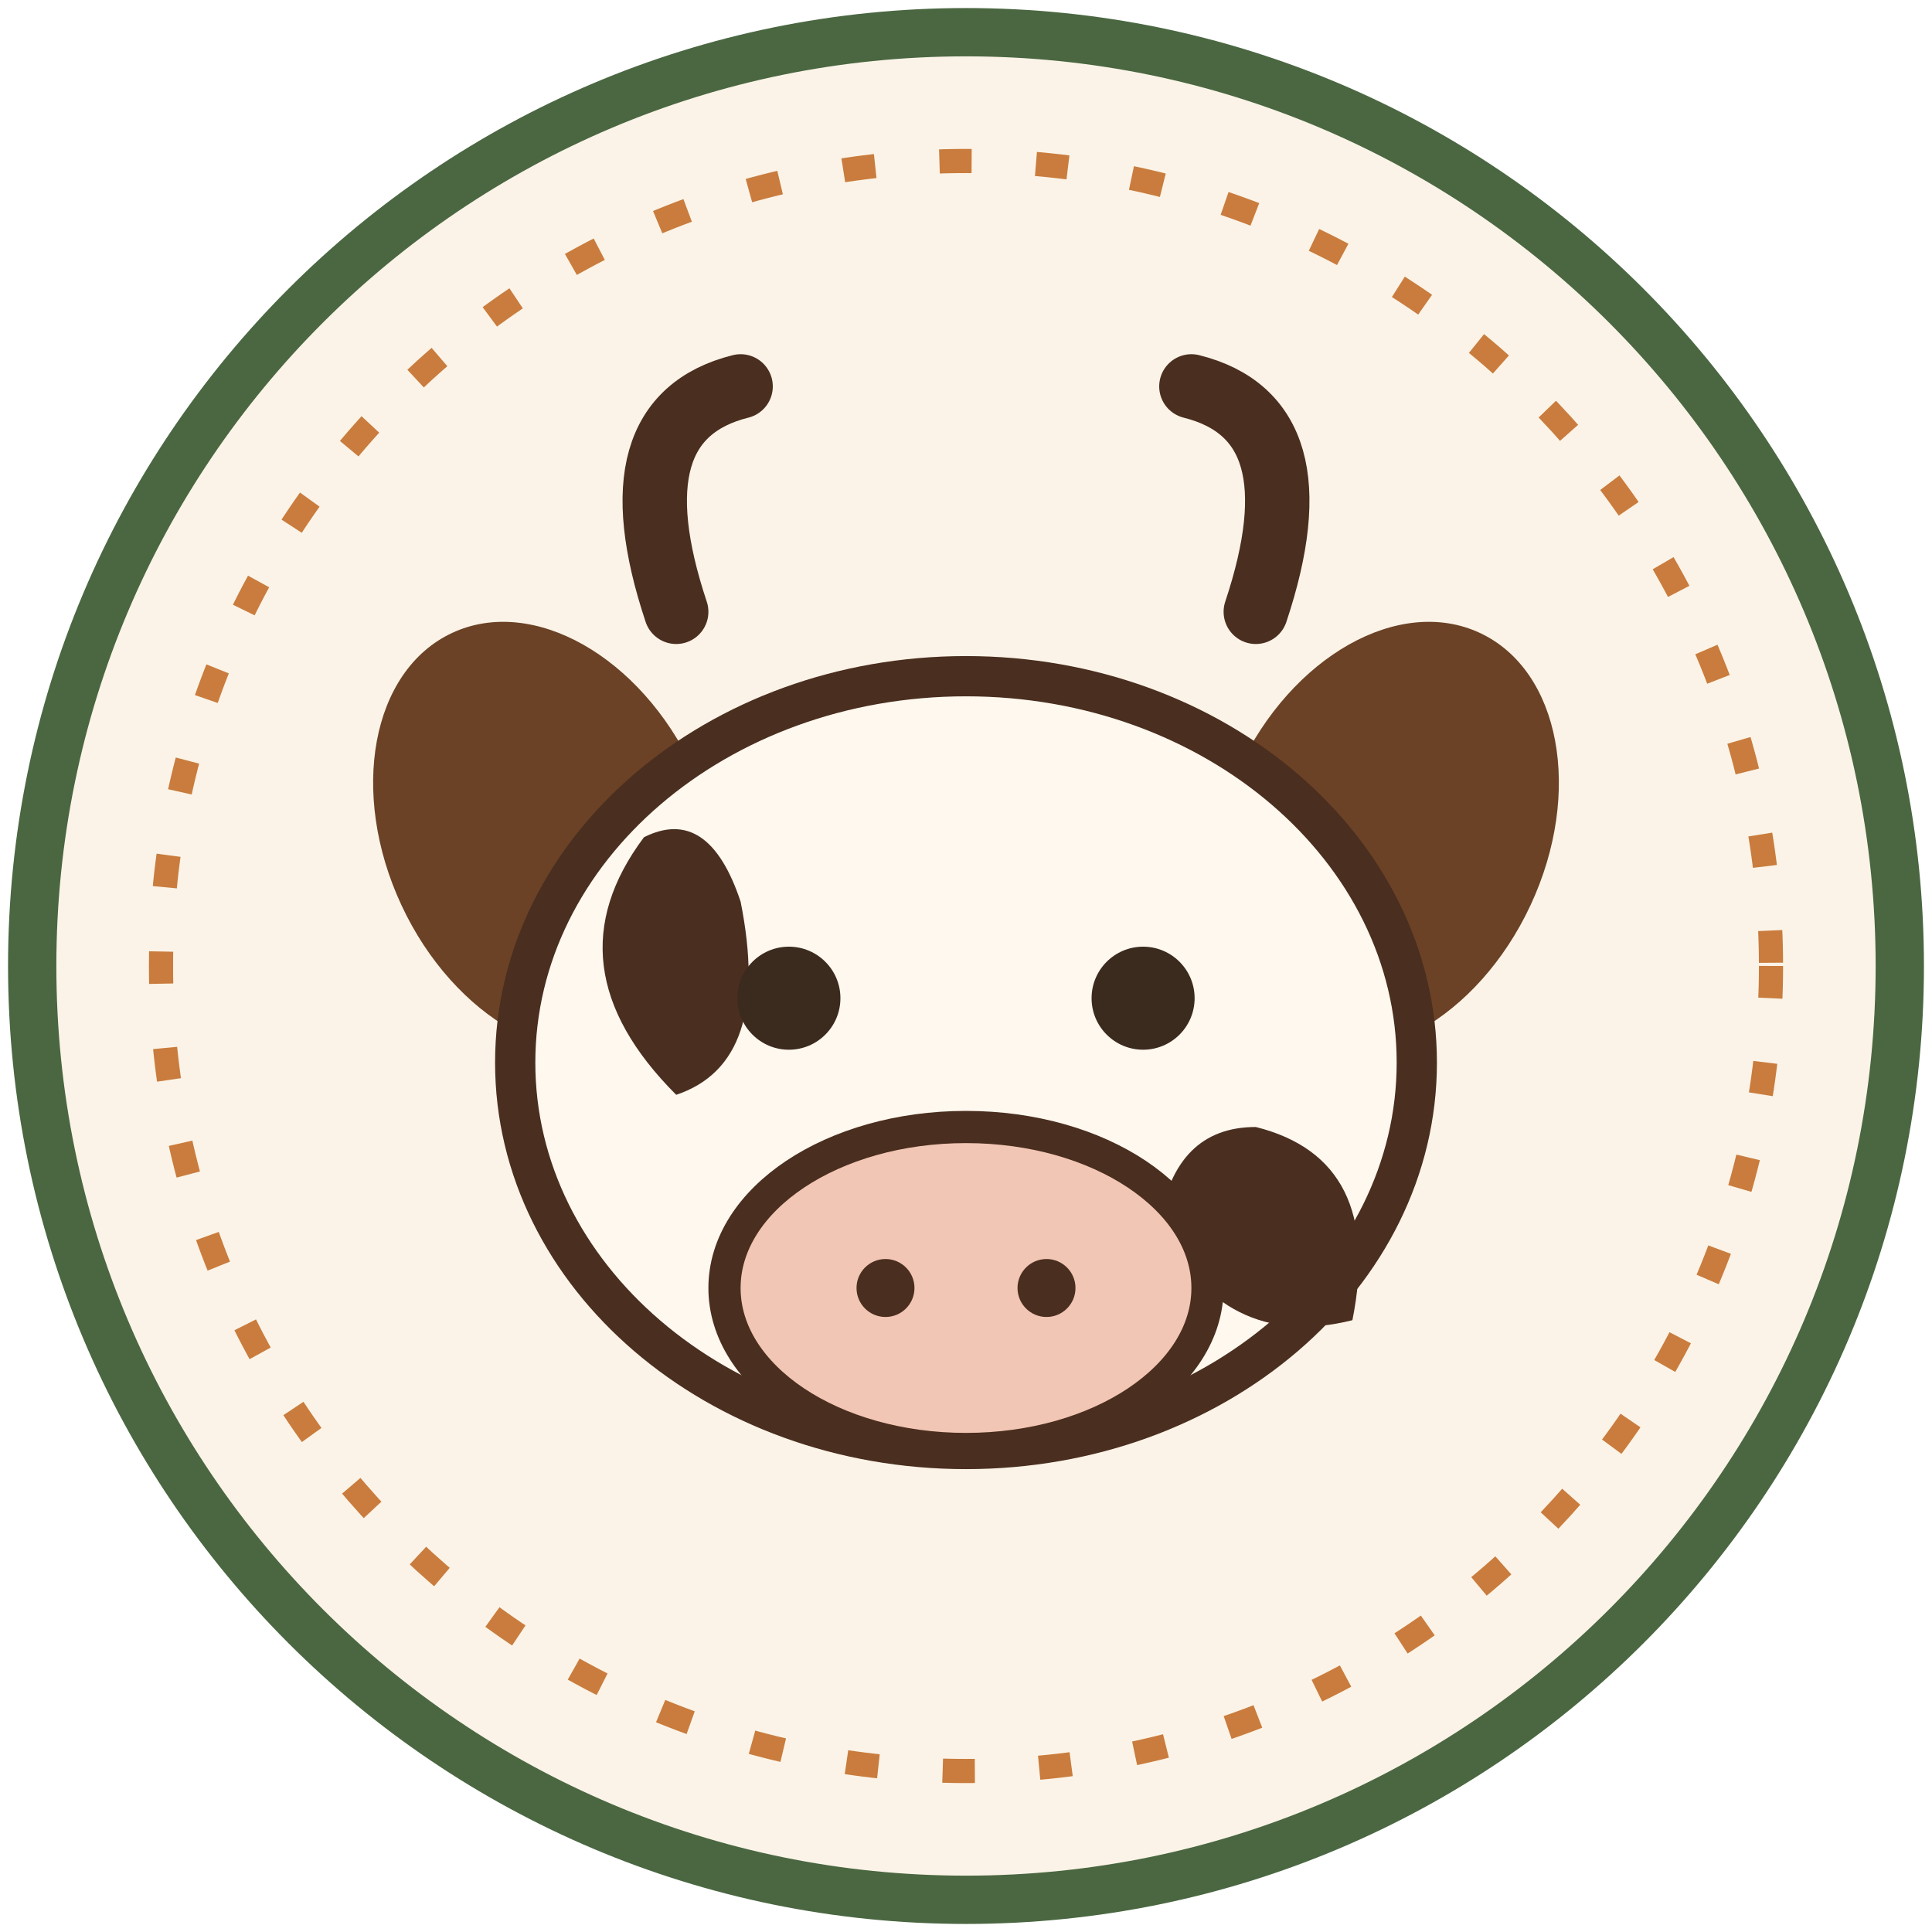
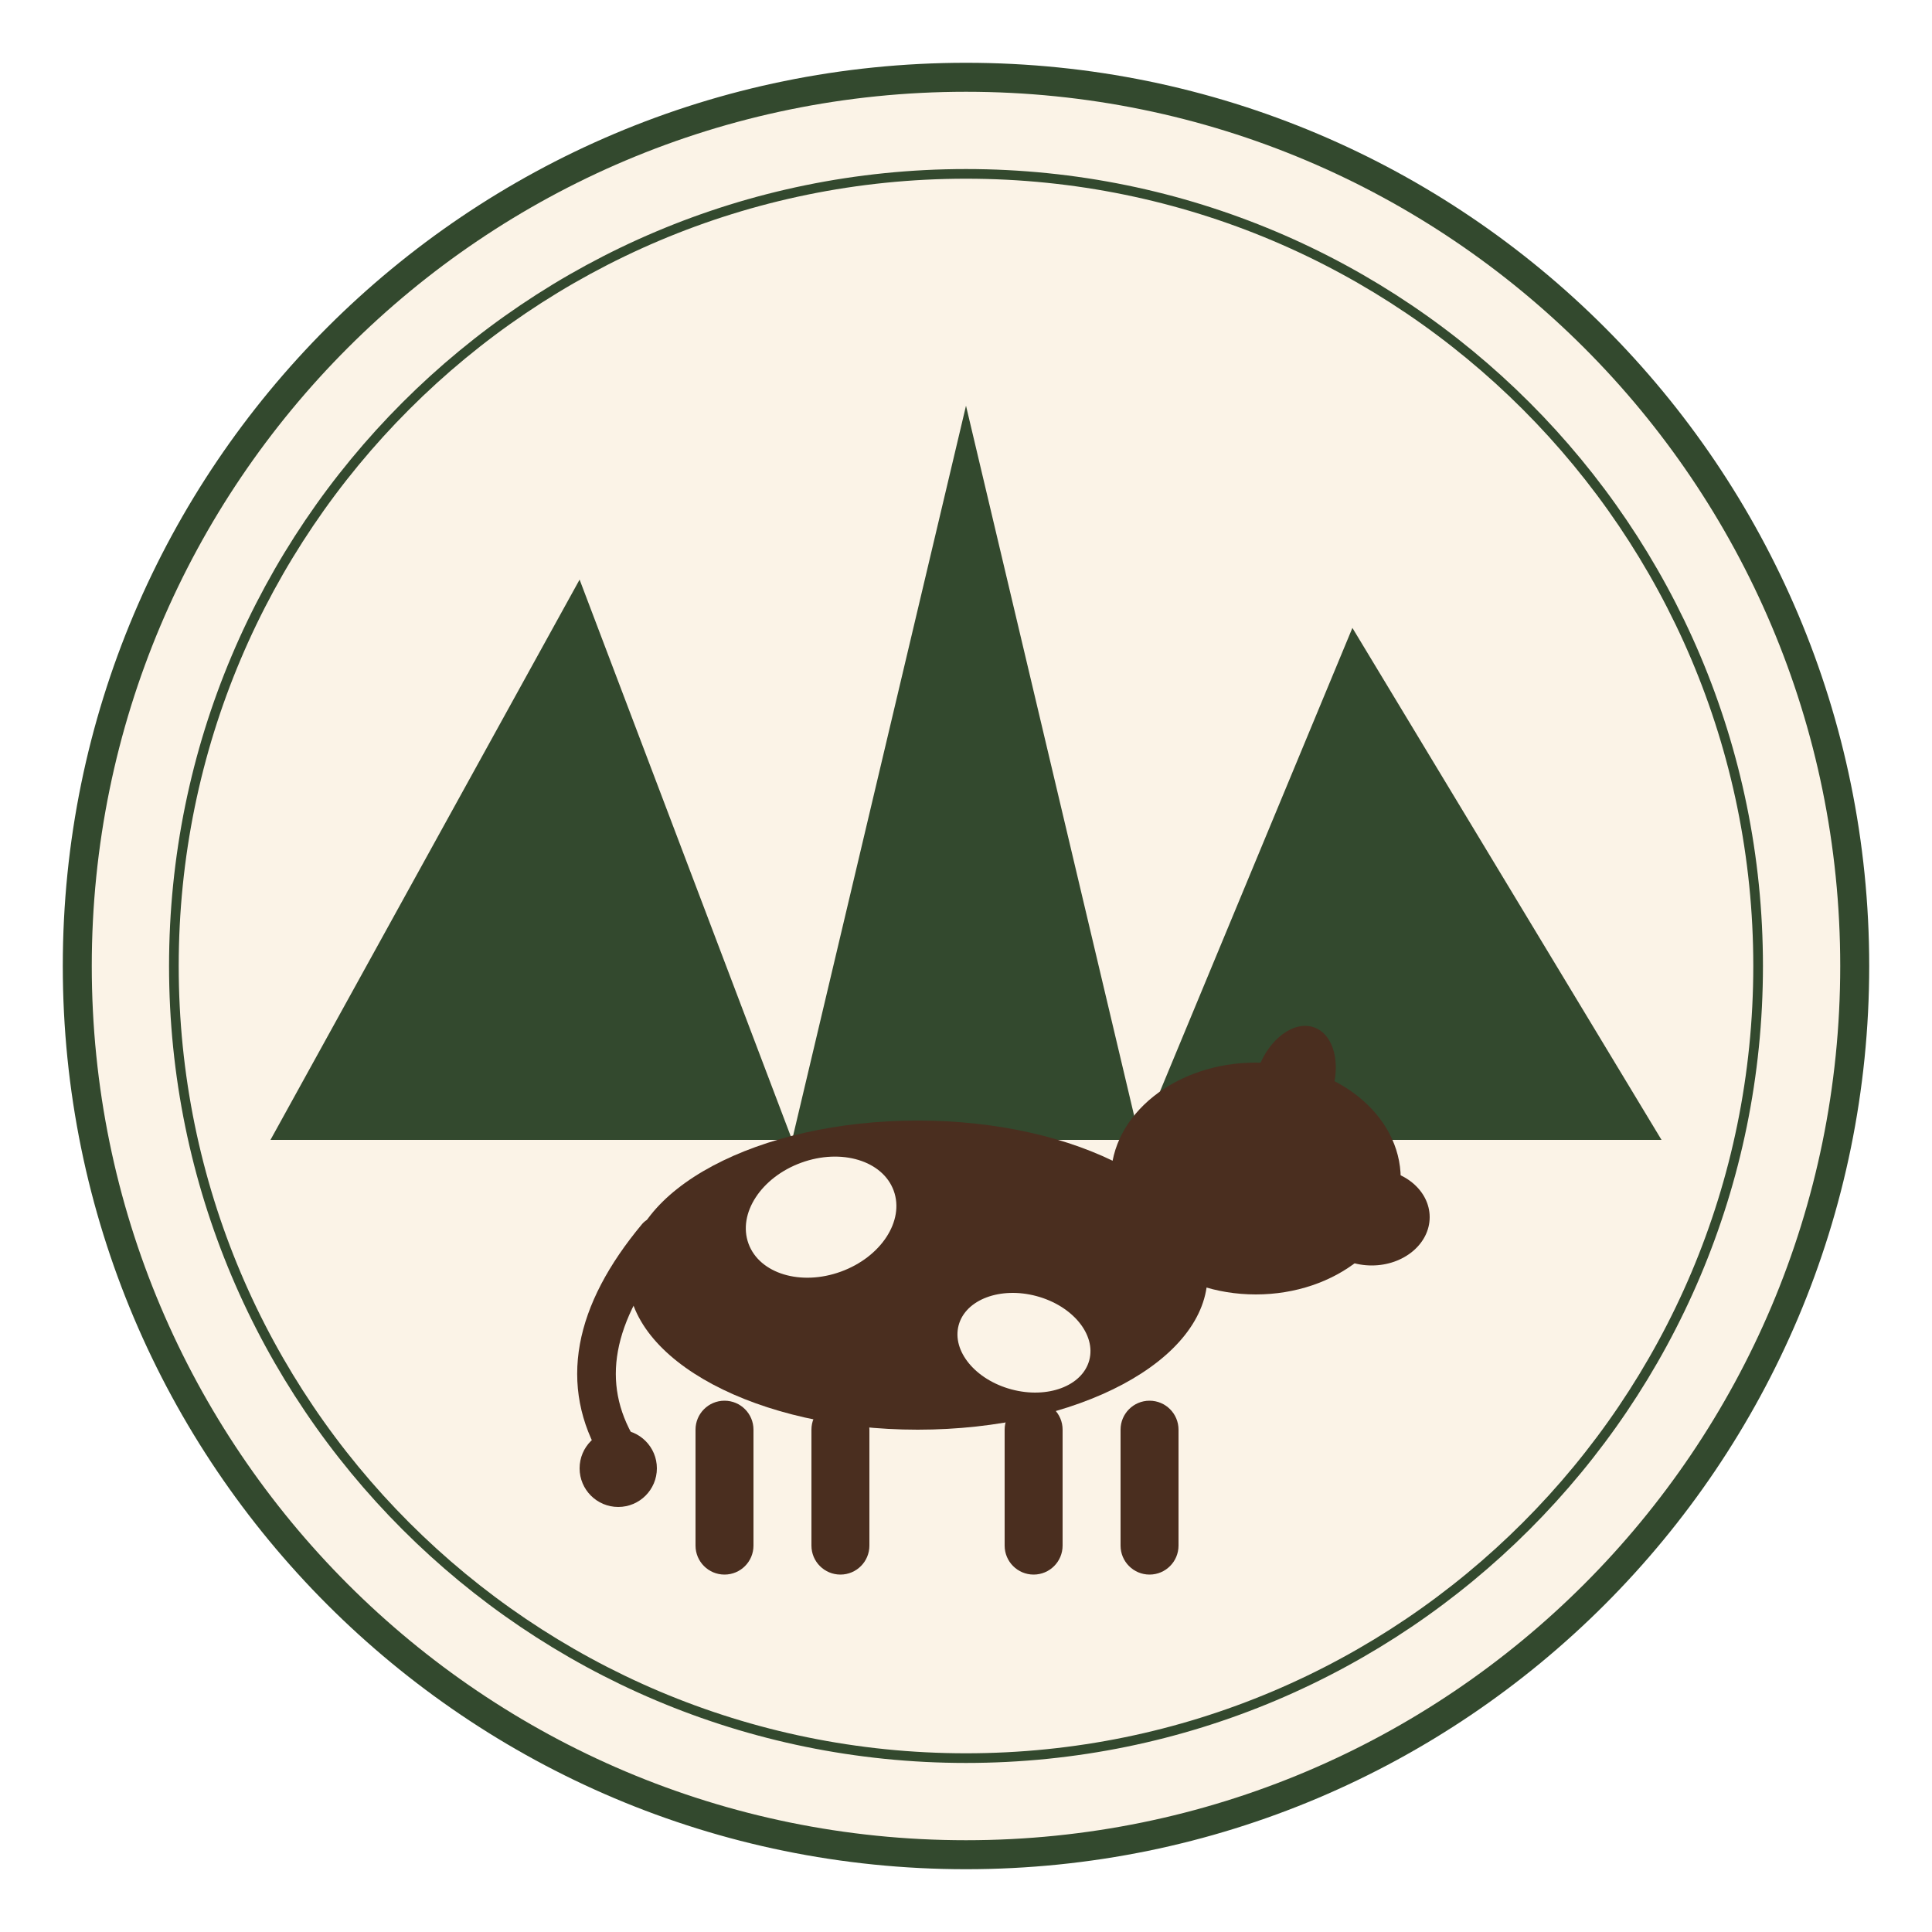
- <svg xmlns="http://www.w3.org/2000/svg" viewBox="0 0 120 120" role="img" aria-label="Fresco Dairy Farms emblem">
-   <circle cx="60" cy="60" r="58" fill="#FBF3E7" stroke="#4A6741" stroke-width="3" />
-   <circle cx="60" cy="60" r="50" fill="none" stroke="#C97C3D" stroke-width="1.5" stroke-dasharray="2 4" />
-   <ellipse cx="34" cy="52" rx="10" ry="14" transform="rotate(-25 34 52)" fill="#6B4226" />
-   <ellipse cx="86" cy="52" rx="10" ry="14" transform="rotate(25 86 52)" fill="#6B4226" />
-   <path d="M42 38 Q38 26 46 24" fill="none" stroke="#4A2E1F" stroke-width="4" stroke-linecap="round" />
-   <path d="M78 38 Q82 26 74 24" fill="none" stroke="#4A2E1F" stroke-width="4" stroke-linecap="round" />
-   <ellipse cx="60" cy="66" rx="28" ry="24" fill="#FFF8EE" stroke="#4A2E1F" stroke-width="2.5" />
-   <path d="M40 52 Q34 60 42 68 Q48 66 46 56 Q44 50 40 52Z" fill="#4A2E1F" />
-   <path d="M78 70 Q86 72 84 82 Q76 84 72 76 Q73 70 78 70Z" fill="#4A2E1F" />
-   <circle cx="49" cy="62" r="3.2" fill="#3B2A1E" />
-   <circle cx="71" cy="62" r="3.2" fill="#3B2A1E" />
-   <ellipse cx="60" cy="80" rx="15" ry="10" fill="#F2C6B4" stroke="#4A2E1F" stroke-width="2" />
-   <circle cx="55" cy="80" r="1.8" fill="#4A2E1F" />
-   <circle cx="65" cy="80" r="1.8" fill="#4A2E1F" />
+ <svg xmlns="http://www.w3.org/2000/svg" viewBox="0 0 200 200" role="img" aria-label="Fresco Dairy Farms emblem">
+   <circle cx="100" cy="100" r="92" fill="#fbf3e7" stroke="#33492e" stroke-width="3" />
+   <circle cx="100" cy="100" r="82" fill="none" stroke="#33492e" stroke-width="1" />
+   <path d="M28,118 L60,60 L82,118 L100,42 L118,118 L140,65 L172,118 Z" fill="#33492e" />
+   <g fill="#33492e">
+     <path d="M36,118 L45,95 L54,118 Z" />
+     <path d="M39,104 L45,90 L51,104 Z" />
+     <path d="M146,118 L155,95 L164,118 Z" />
+     <path d="M149,104 L155,90 L161,104 Z" />
+   </g>
+   <g>
+     <path d="M68,128 Q58,140 64,150" fill="none" stroke="#4a2e1f" stroke-width="4" stroke-linecap="round" />
+     <circle cx="64" cy="152" r="4" fill="#4a2e1f" />
+     <rect x="72" y="145" width="6" height="18" rx="3" fill="#4a2e1f" />
+     <rect x="84" y="145" width="6" height="18" rx="3" fill="#4a2e1f" />
+     <rect x="104" y="145" width="6" height="18" rx="3" fill="#4a2e1f" />
+     <rect x="116" y="145" width="6" height="18" rx="3" fill="#4a2e1f" />
+     <ellipse cx="95" cy="132" rx="30" ry="16" fill="#4a2e1f" />
+     <ellipse cx="130" cy="122" rx="15" ry="12" fill="#4a2e1f" />
+     <ellipse cx="142" cy="126" rx="6" ry="5" fill="#4a2e1f" />
+     <ellipse cx="134" cy="112" rx="4" ry="6" transform="rotate(20 134 112)" fill="#4a2e1f" />
+     <ellipse cx="85" cy="126" rx="8" ry="6" transform="rotate(-20 85 126)" fill="#fbf3e7" />
+     <ellipse cx="106" cy="139" rx="7" ry="5" transform="rotate(15 106 139)" fill="#fbf3e7" />
+   </g>
</svg>
